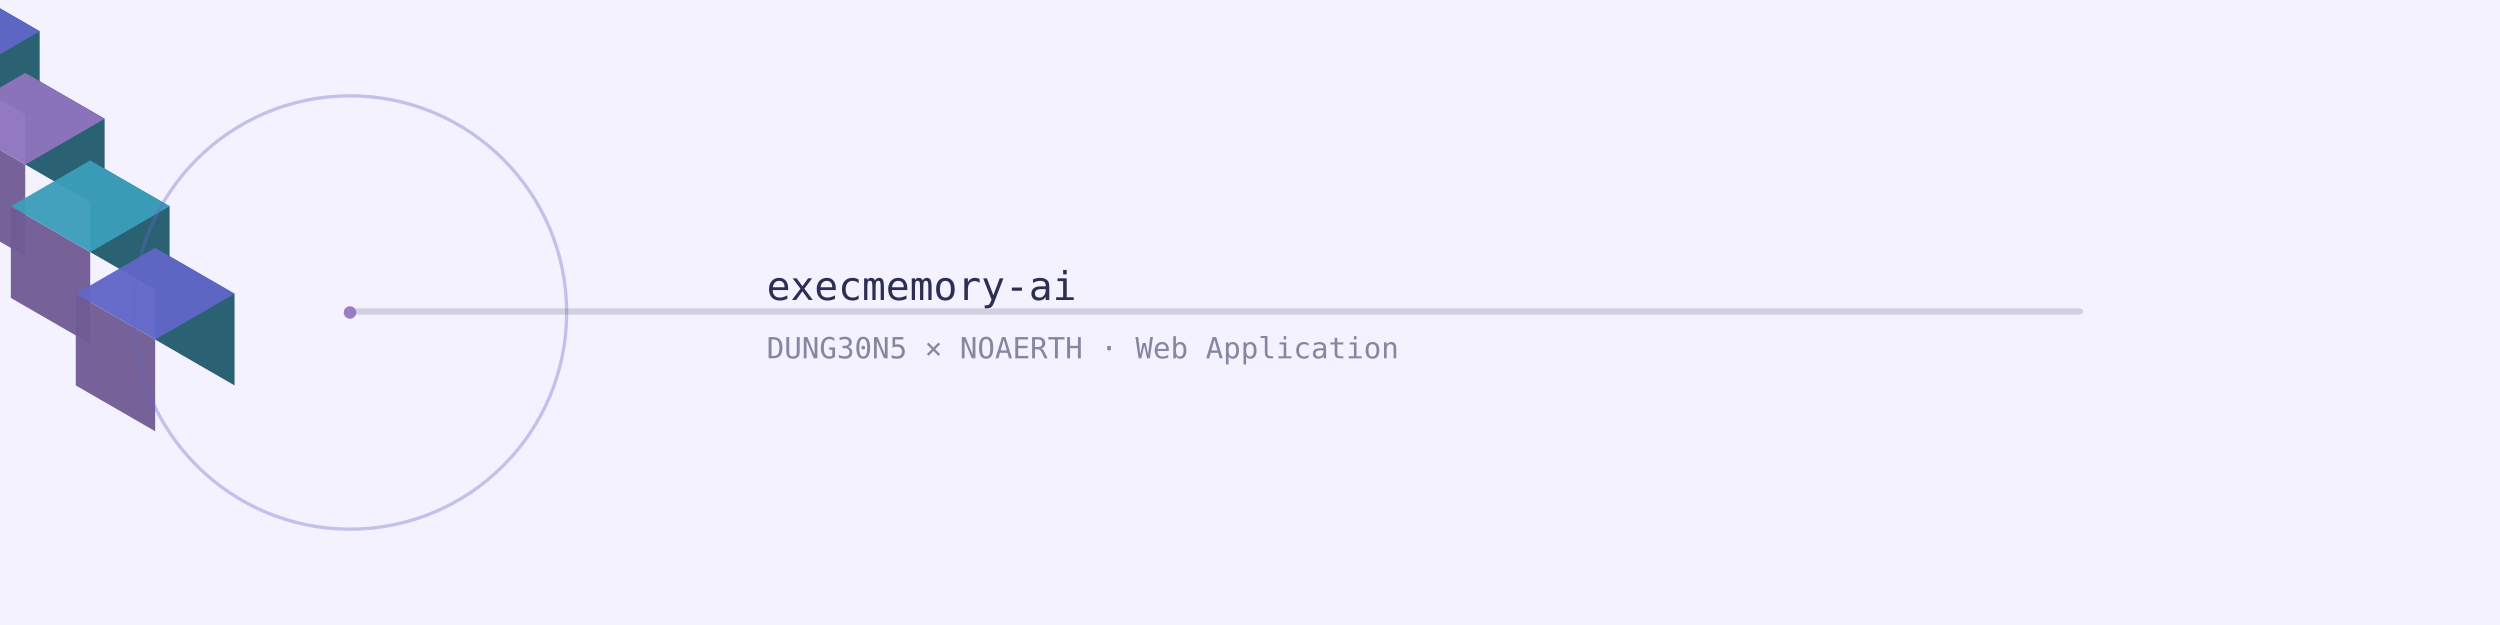
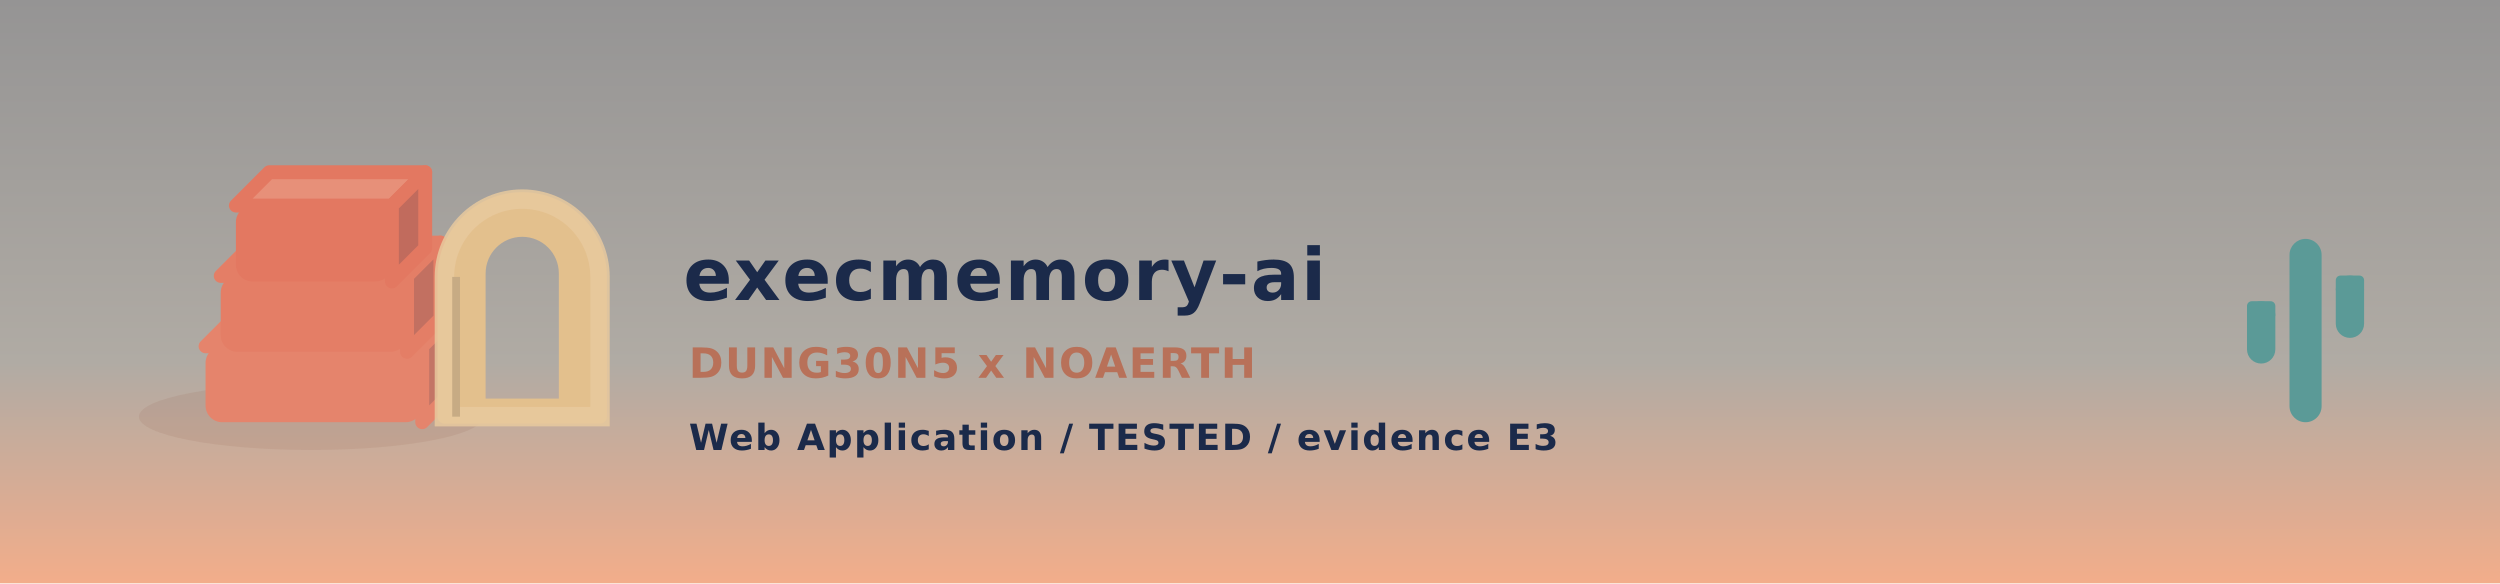
- <svg xmlns="http://www.w3.org/2000/svg" viewBox="0 0 1200 300" width="1200" height="300" role="img" aria-label="execmemory-ai identity object">
-   <rect width="1200" height="300" fill="#f4f2ff" />
-   <defs>
-     <linearGradient id="gft" x1="0" y1="0" x2="1" y2="1">
-       <stop offset="0%" stop-color="#6166c7" />
-       <stop offset="100%" stop-color="#8f73be" />
-     </linearGradient>
-   </defs>
-   <rect x="168.00" y="148.00" width="832.00" height="3.00" rx="2.00" fill="rgba(23,26,64,0.160)" opacity="1.00" />
-   <polygon points="-19.05,37.00 19.05,59.00 19.05,15.00 -19.05,-7.00" fill="#225b6c" opacity="0.95" />
-   <polygon points="-57.16,59.00 -19.05,81.00 -19.05,37.00 -57.16,15.00" fill="#705a94" opacity="0.95" />
-   <polygon points="-19.05,-7.00 19.05,15.00 -19.05,37.00 -57.16,15.00" fill="#6166c7" opacity="0.95" />
-   <polygon points="12.12,79.00 50.23,101.00 50.23,57.00 12.12,35.00" fill="#225b6c" opacity="0.95" />
-   <polygon points="-25.98,101.00 12.12,123.00 12.12,79.00 -25.98,57.00" fill="#705a94" opacity="0.95" />
-   <polygon points="12.12,35.00 50.23,57.00 12.12,79.00 -25.98,57.00" fill="#8f73be" opacity="0.95" />
-   <polygon points="43.30,121.00 81.41,143.00 81.41,99.00 43.30,77.00" fill="#225b6c" opacity="0.95" />
-   <polygon points="5.20,143.00 43.30,165.00 43.30,121.00 5.20,99.00" fill="#705a94" opacity="0.95" />
-   <polygon points="43.30,77.00 81.41,99.00 43.30,121.00 5.20,99.00" fill="#3b9dbb" opacity="0.95" />
-   <polygon points="74.48,163.00 112.58,185.00 112.58,141.00 74.48,119.00" fill="#225b6c" opacity="0.95" />
-   <polygon points="36.37,185.00 74.48,207.00 74.48,163.00 36.37,141.00" fill="#705a94" opacity="0.95" />
-   <polygon points="74.48,119.00 112.58,141.00 74.48,163.00 36.37,141.00" fill="#6166c7" opacity="0.95" />
+ <svg xmlns="http://www.w3.org/2000/svg" width="900" height="210" viewBox="0 0 900 210" role="img" aria-label="execmemory-ai - identity object">
+   <linearGradient id="skyf" x1="0" y1="0" x2="0" y2="1">
+     <stop offset="0" stop-color="#959494" />
+     <stop offset="0.62" stop-color="#b0aba4" />
+     <stop offset="1" stop-color="#f3ad8a" />
+   </linearGradient>
+   <rect width="900" height="210" fill="url(#skyf)" />
+   <rect x="0" y="352" width="900" height="-142" fill="#e9cda3" />
+   <rect x="0" y="352" width="900" height="3" fill="#ebd1a9" />
+   <ellipse cx="112" cy="150" rx="62" ry="12" fill="rgba(138,90,68,0.11)" />
  <g>
-     <circle cx="168.00" cy="150.00" r="104.00" fill="none" stroke="rgba(97,102,199,0.350)" stroke-width="1.60" opacity="1.00" />
-     <animate attributeName="opacity" values="0.25;1.0;0.25" dur="16.3s" begin="0s" repeatCount="indefinite" />
+     <path d="M74,124.67 L152,124.67 L164,112.67 L86,112.67 Z" fill="#e99a82" stroke="#e5846c" stroke-width="5" stroke-linejoin="round" />
+     <path d="M152,124.67 L164,112.67 L164,140 L152,152 Z" fill="#c37566" stroke="#e5846c" stroke-width="5" stroke-linejoin="round" />
+     <rect x="74" y="124.67" width="78" height="27.33" rx="6" fill="#e5846c" />
+     <path d="M79.46,99.33 L146.54,99.33 L158.54,87.33 L91.46,87.33 Z" fill="#e8957d" stroke="#e47e66" stroke-width="5" stroke-linejoin="round" />
+     <path d="M146.54,99.33 L158.54,87.33 L158.54,114.67 L146.54,126.67 Z" fill="#c27061" stroke="#e47e66" stroke-width="5" stroke-linejoin="round" />
+     <rect x="79.46" y="99.33" width="67.08" height="27.33" rx="6" fill="#e47e66" />
+     <path d="M84.92,74 L141.08,74 L153.08,62 L96.92,62 Z" fill="#e79079" stroke="#e37861" stroke-width="5" stroke-linejoin="round" />
+     <path d="M141.08,74 L153.08,62 L153.08,89.33 L141.08,101.33 Z" fill="#c16b5d" stroke="#e37861" stroke-width="5" stroke-linejoin="round" />
+     <rect x="84.92" y="74" width="56.16" height="27.33" rx="6" fill="#e37861" />
+     <animate attributeName="opacity" values="0.72;1;0.72" dur="6s" begin="0s" repeatCount="indefinite" />
  </g>
-   <circle cx="168" cy="150" r="3" fill="rgba(143,115,190,0.900)">
-     <animate attributeName="opacity" values="0.35;0.95;0.35" dur="16.3s" begin="0s" repeatCount="indefinite" />
-   </circle>
-   <text x="368" y="144" font-family="ui-monospace,Menlo,monospace" font-size="19" fill="rgba(23,26,64,0.900)">execmemory-ai</text>
-   <text x="368" y="172" font-family="ui-monospace,Menlo,monospace" font-size="14" fill="rgba(23,26,64,0.500)">DUNG30N5 × NOAERTH · Web Application</text>
+   <path d="M160,150 L160,99.68 A28,28 0 0 1 216,99.68 L216,150 Z M172.32,146 L172.32,98.43 A15.68,15.68 0 0 1 203.68,98.43 L203.68,146 Z" fill="#e3c08d" fill-rule="evenodd" stroke="#e3c08d" stroke-width="5" stroke-linejoin="round" />
+   <path d="M160,150 L160,99.68 A28,28 0 0 1 216,99.68 L216,150 Z" fill="none" stroke="#e8c99d" stroke-width="7" stroke-linecap="round" opacity="0.85" />
+   <rect x="162.8" y="99.68" width="2.8" height="50.32" fill="#c7ab84" />
+   <text x="246" y="108" font-family="Verdana,DejaVu Sans,sans-serif" font-size="26" font-weight="700" letter-spacing="0.6" fill="#1b2a4a" text-anchor="start">execmemory-ai</text>
+   <text x="248" y="136" font-family="Verdana,DejaVu Sans,sans-serif" font-size="15" font-weight="700" letter-spacing="0.6" fill="#b87159" text-anchor="start">DUNG30N5 x NOAERTH</text>
+   <text x="248" y="162" font-family="Verdana,DejaVu Sans,sans-serif" font-size="13" font-weight="700" letter-spacing="0.6" fill="#1b2a4a" text-anchor="start">Web Application  /  TESTED  /  evidence E3</text>
+   <rect x="824.22" y="86" width="11.56" height="66" rx="5.78" fill="#5b9a97" />
+   <rect x="808.92" y="108.44" width="10.2" height="22.44" rx="5.1" fill="#5b9a97" />
+   <rect x="808.92" y="108.44" width="10.2" height="6.6" rx="1.7" fill="#5b9a97" />
+   <rect x="840.88" y="99.2" width="10.2" height="22.44" rx="5.1" fill="#5b9a97" />
+   <rect x="840.88" y="99.2" width="10.2" height="6.6" rx="1.7" fill="#5b9a97" />
</svg>
